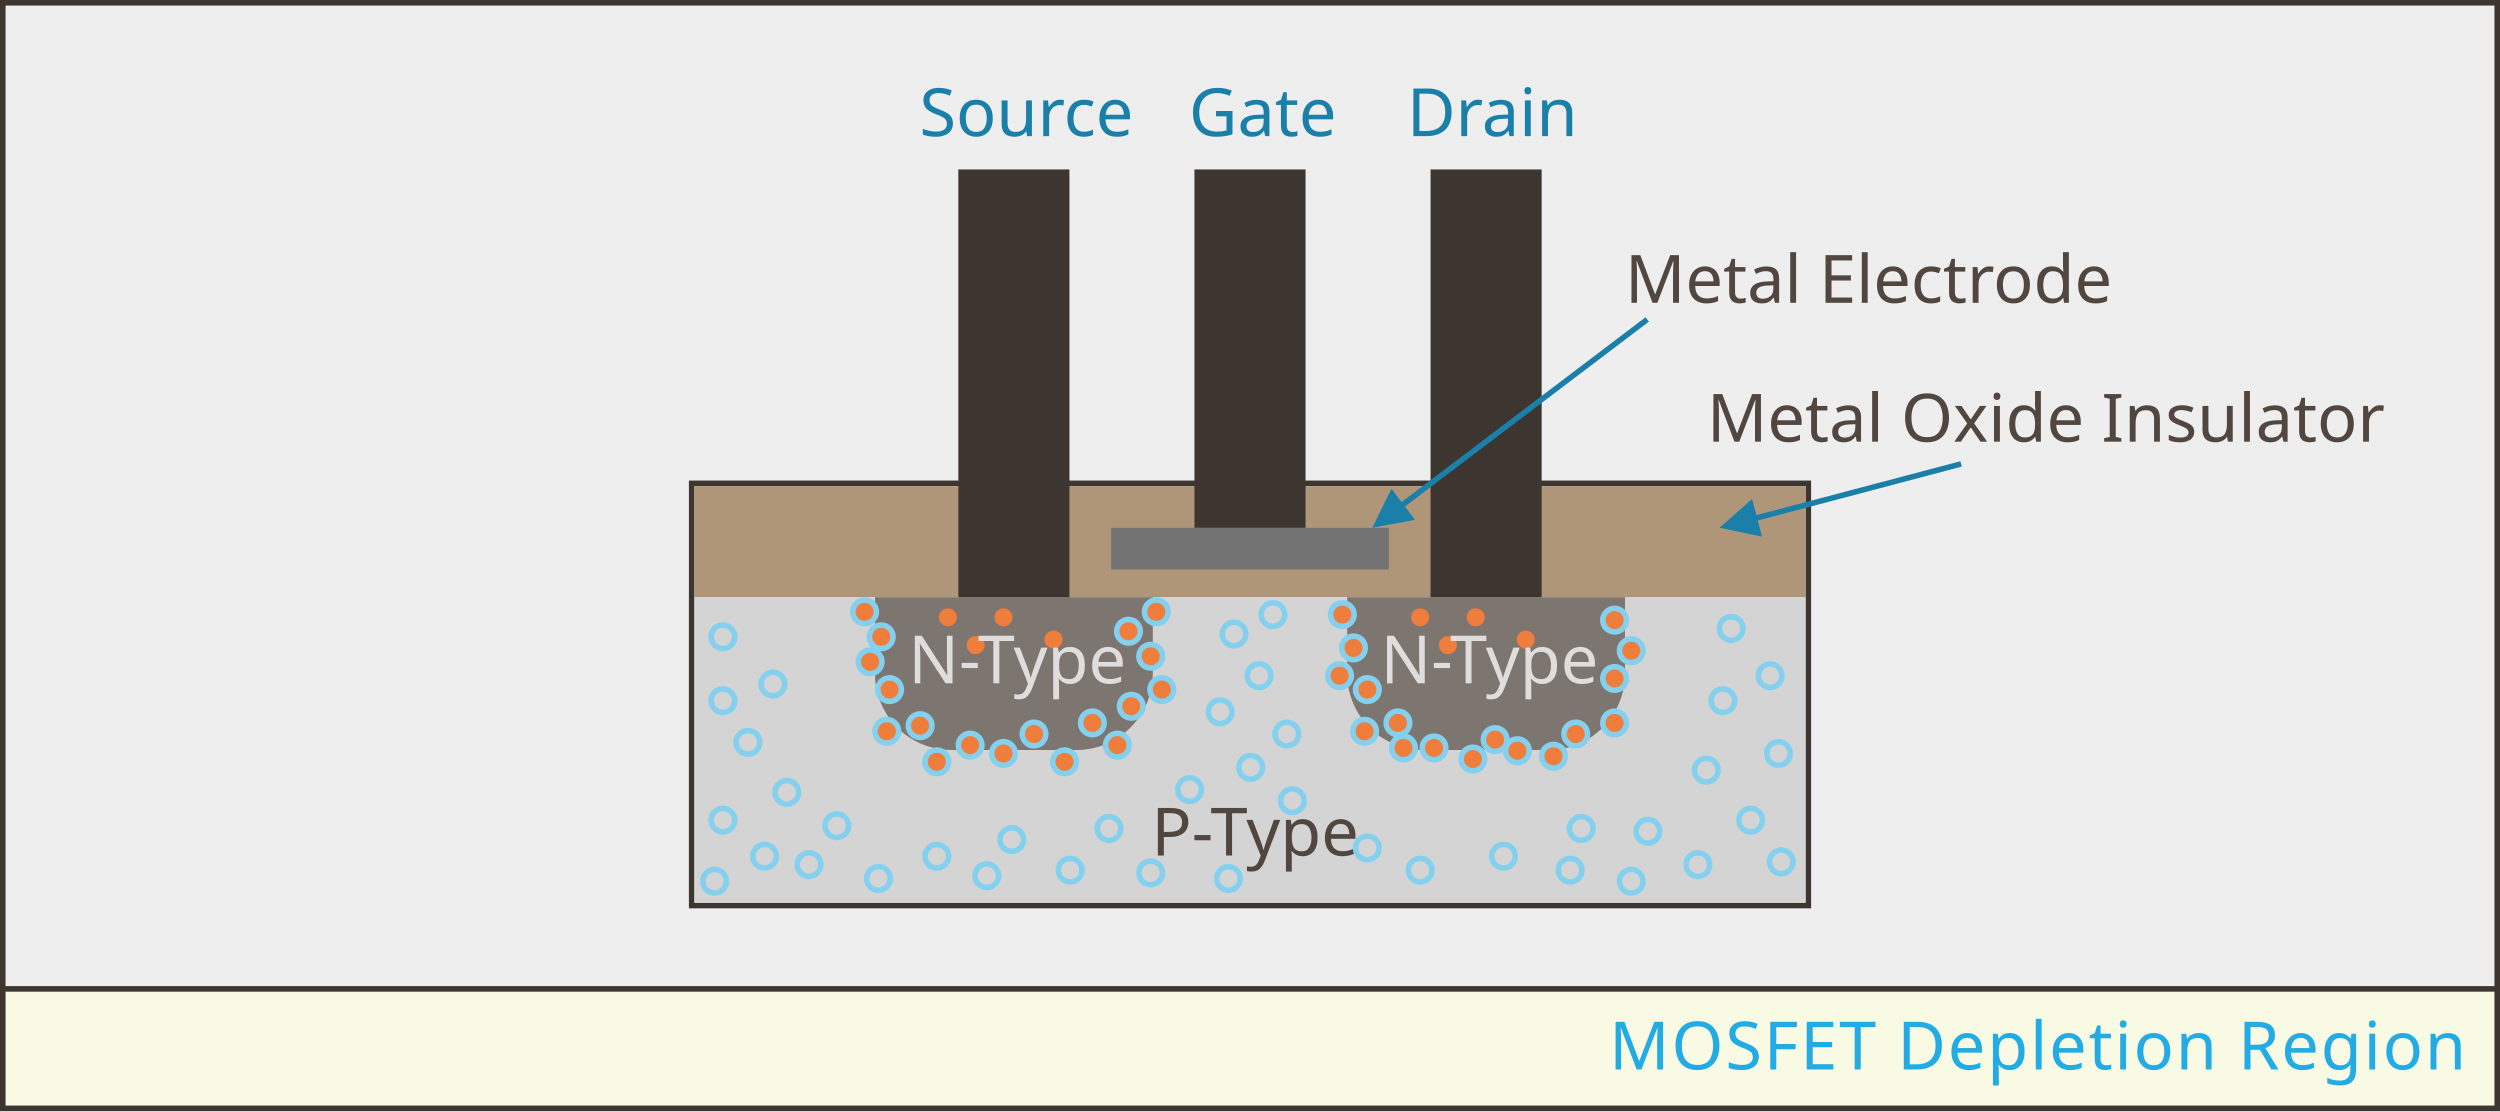
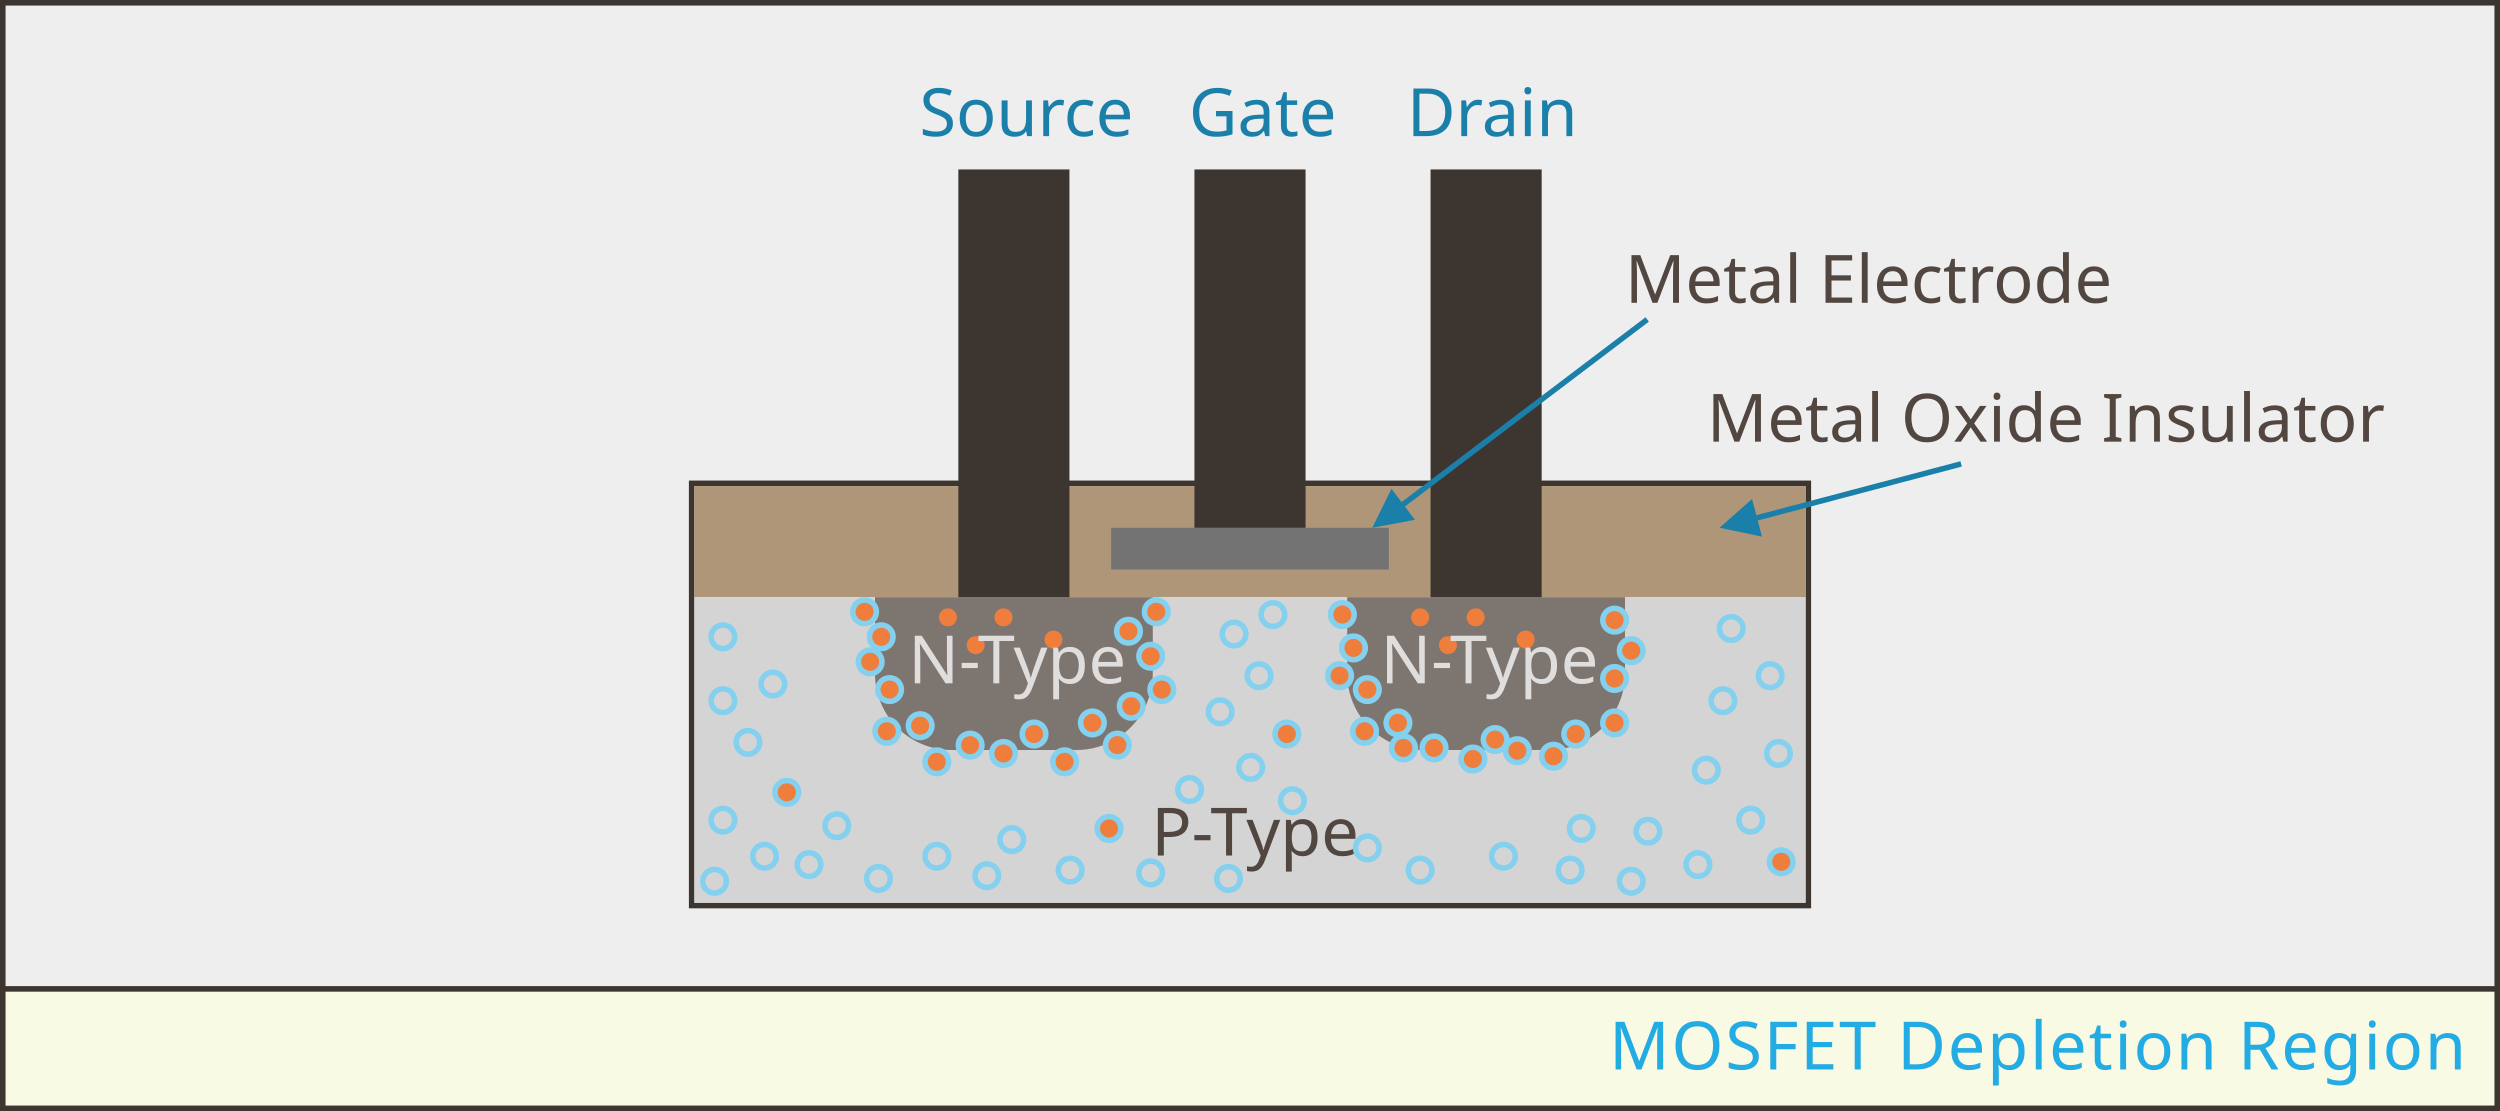
<svg xmlns="http://www.w3.org/2000/svg" width="900px" height="400px" viewBox="0 0 900 400" version="1.1">
  <g id="MOSFET_Depletion_Region" stroke="none" stroke-width="1" fill="none" fill-rule="evenodd">
    <g id="Illustration_Frame">
      <rect id="Rectangle" stroke="#3D3530" stroke-width="2" fill="#EEEEEE" fill-rule="evenodd" x="1" y="1" width="898" height="398" />
      <rect id="Rectangle-Copy" stroke="#3D3530" stroke-width="2" fill="#F8FAE4" fill-rule="evenodd" x="1" y="356" width="898" height="43" />
      <text id="Illustration-Title" font-family="Wavehaus-66Book, Wavehaus" font-size="24" font-weight="300" letter-spacing="0.667" fill="#23ABE3">
        <tspan x="579.283" y="385">MOSFET Depletion Region</tspan>
      </text>
    </g>
    <g id="MOSFET" transform="translate(250, 32)">
      <rect id="Border" stroke="#3D3530" stroke-width="2" x="-1" y="142" width="402" height="152" />
      <rect id="Insulator" fill="#B09679" x="0" y="143" width="400" height="40" />
      <rect id="Rectangle-Copy" fill="#737373" x="150" y="158" width="100" height="15" />
      <g id="P-Type" transform="translate(0, 183)">
        <rect id="Rectangle" fill="#D4D4D4" x="0" y="0" width="400" height="110" />
        <text font-family="MrsEavesOT-Roman, Mrs Eaves OT" font-size="24" font-weight="normal" line-spacing="20" fill="#524740">
          <tspan x="164.5" y="93">P-Type</tspan>
        </text>
      </g>
      <g id="Drain-Channel" transform="translate(235, 183)">
        <path d="M0,0 L100,0 L100,27.5 C100,42.688 87.688,55 72.5,55 L27.5,55 C12.312,55 5.41268649e-15,42.688 0,27.5 L0,0 L0,0 Z" id="Rectangle-Copy-5" fill="#7D7570" />
        <g id="Electrons" transform="translate(23, 4)" fill="#EF7D3B">
          <circle id="Oval-Copy-57" cx="13.25" cy="13.25" r="3.25" />
          <circle id="Oval-Copy-58" cx="3.25" cy="3.25" r="3.25" />
          <circle id="Oval-Copy-59" cx="23.25" cy="3.25" r="3.25" />
          <circle id="Oval-Copy-60" cx="41.25" cy="11.25" r="3.25" />
        </g>
        <text id="N-Type-Copy" font-family="MrsEavesOT-Roman, Mrs Eaves OT" font-size="24" font-weight="normal" line-spacing="20" fill="#E0DEDD">
          <tspan x="12" y="31">N-Type</tspan>
        </text>
      </g>
      <g id="Source-Channel" transform="translate(65, 183)">
        <path d="M0,0 L100,0 L100,27.5 C100,42.688 87.688,55 72.5,55 L27.5,55 C12.312,55 5.41268649e-15,42.688 0,27.5 L0,0 L0,0 Z" id="Rectangle-Copy-5" fill="#7D7570" />
        <g id="Electrons" transform="translate(23, 4)" fill="#EF7D3B">
          <circle id="Oval-Copy-57" cx="13.25" cy="13.25" r="3.25" />
          <circle id="Oval-Copy-58" cx="3.25" cy="3.25" r="3.25" />
          <circle id="Oval-Copy-59" cx="23.25" cy="3.25" r="3.25" />
          <circle id="Oval-Copy-60" cx="41.25" cy="11.25" r="3.25" />
        </g>
        <text id="N-Type-Copy" font-family="MrsEavesOT-Roman, Mrs Eaves OT" font-size="24" font-weight="normal" line-spacing="20" fill="#E0DEDD">
          <tspan x="12" y="31">N-Type</tspan>
        </text>
      </g>
      <g id="Holes" transform="translate(4, 185)" stroke="#84D0EF" stroke-width="2">
        <circle id="Oval-Copy-145" cx="47.25" cy="80.25" r="4.25" />
        <circle id="Oval-Copy-146" cx="21.25" cy="91.25" r="4.25" />
        <circle id="Oval-Copy-147" cx="3.25" cy="100.25" r="4.25" />
        <circle id="Oval-Copy-92" cx="24.25" cy="29.25" r="4.25" />
        <circle id="Oval-Copy-95" cx="6.25" cy="78.25" r="4.25" />
-         <circle id="Oval-Copy-96" cx="29.25" cy="68.25" r="4.25" />
+         <circle id="Oval-Copy-96" fill="#EF7D3B" cx="29.25" cy="68.25" r="4.25" />
        <circle id="Oval-Copy-97" cx="37.25" cy="94.25" r="4.25" />
        <circle id="Oval-Copy-98" cx="62.25" cy="99.25" r="4.25" />
        <circle id="Oval-Copy-142" cx="83.25" cy="91.25" r="4.25" />
        <circle id="Oval-Copy-143" cx="101.25" cy="98.25" r="4.25" />
        <circle id="Oval-Copy-169" fill="#EF7D3B" cx="95.25" cy="51.25" r="4.25" />
        <circle id="Oval-Copy-170" fill="#EF7D3B" cx="83.25" cy="57.25" r="4.25" />
        <circle id="Oval-Copy-171" fill="#EF7D3B" cx="77.25" cy="44.25" r="4.25" />
        <circle id="Oval-Copy-172" fill="#EF7D3B" cx="65.25" cy="46.25" r="4.25" />
        <circle id="Oval-Copy-173" fill="#EF7D3B" cx="66.25" cy="31.25" r="4.25" />
        <circle id="Oval-Copy-174" fill="#EF7D3B" cx="59.25" cy="21.25" r="4.25" />
        <circle id="Oval-Copy-175" fill="#EF7D3B" cx="63.25" cy="12.25" r="4.25" />
        <circle id="Oval-Copy-176" fill="#EF7D3B" cx="57.25" cy="3.25" r="4.25" />
        <circle id="Oval-Copy-100" cx="110.25" cy="85.25" r="4.25" />
        <circle id="Oval-Copy-101" cx="131.25" cy="96.25" r="4.25" />
        <circle id="Oval-Copy-102" fill="#EF7D3B" cx="139.25" cy="43.25" r="4.25" />
        <circle id="Oval-Copy-166" fill="#EF7D3B" cx="129.25" cy="57.25" r="4.25" />
        <circle id="Oval-Copy-103" fill="#EF7D3B" cx="153.25" cy="37.25" r="4.25" />
        <circle id="Oval-Copy-104" fill="#EF7D3B" cx="148.25" cy="51.25" r="4.25" />
        <circle id="Oval-Copy-105" cx="188.25" cy="99.25" r="4.25" />
        <circle id="Oval-Copy-106" cx="185.25" cy="39.25" r="4.25" />
        <circle id="Oval-Copy-107" cx="196.25" cy="59.25" r="4.25" />
        <circle id="Oval-Copy-140" cx="160.25" cy="97.25" r="4.25" />
        <circle id="Oval-Copy-141" cx="174.25" cy="67.25" r="4.25" />
        <circle id="Oval-Copy-108" cx="199.25" cy="26.25" r="4.25" />
        <circle id="Oval-Copy-112" cx="190.25" cy="11.25" r="4.25" />
-         <circle id="Oval-Copy-109" cx="209.25" cy="47.25" r="4.25" />
+         <circle id="Oval-Copy-109" fill="#EF7D3B" cx="209.25" cy="47.25" r="4.25" />
        <circle id="Oval-Copy-110" fill="#EF7D3B" cx="160.25" cy="19.25" r="4.25" />
        <circle id="Oval-Copy-167" fill="#EF7D3B" cx="118.25" cy="47.25" r="4.25" />
        <circle id="Oval-Copy-168" fill="#EF7D3B" cx="107.25" cy="54.25" r="4.25" />
        <circle id="Oval-Copy-151" fill="#EF7D3B" cx="164.25" cy="31.25" r="4.25" />
        <circle id="Oval-Copy-111" fill="#EF7D3B" cx="152.25" cy="10.25" r="4.25" />
        <circle id="Oval-Copy-152" fill="#EF7D3B" cx="162.25" cy="3.25" r="4.25" />
        <circle id="Oval-Copy-153" fill="#EF7D3B" cx="229.25" cy="4.25" r="4.25" />
        <circle id="Oval-Copy-177" fill="#EF7D3B" cx="233.25" cy="16.25" r="4.25" />
        <circle id="Oval-Copy-178" fill="#EF7D3B" cx="228.25" cy="26.25" r="4.25" />
        <circle id="Oval-Copy-179" fill="#EF7D3B" cx="238.25" cy="31.25" r="4.25" />
        <circle id="Oval-Copy-180" fill="#EF7D3B" cx="237.25" cy="46.25" r="4.25" />
        <circle id="Oval-Copy-181" fill="#EF7D3B" cx="249.25" cy="43.25" r="4.25" />
        <circle id="Oval-Copy-182" fill="#EF7D3B" cx="251.25" cy="52.25" r="4.25" />
        <circle id="Oval-Copy-183" fill="#EF7D3B" cx="262.25" cy="52.25" r="4.25" />
        <circle id="Oval-Copy-184" fill="#EF7D3B" cx="276.25" cy="56.25" r="4.25" />
        <circle id="Oval-Copy-185" fill="#EF7D3B" cx="284.25" cy="49.25" r="4.25" />
        <circle id="Oval-Copy-186" fill="#EF7D3B" cx="292.25" cy="53.25" r="4.25" />
        <circle id="Oval-Copy-187" fill="#EF7D3B" cx="305.25" cy="55.25" r="4.25" />
        <circle id="Oval-Copy-188" fill="#EF7D3B" cx="313.25" cy="47.25" r="4.25" />
        <circle id="Oval-Copy-189" fill="#EF7D3B" cx="327.25" cy="43.25" r="4.25" />
        <circle id="Oval-Copy-190" fill="#EF7D3B" cx="327.25" cy="27.25" r="4.25" />
        <circle id="Oval-Copy-191" fill="#EF7D3B" cx="333.25" cy="17.25" r="4.25" />
        <circle id="Oval-Copy-192" fill="#EF7D3B" cx="327.25" cy="6.25" r="4.25" />
        <circle id="Oval-Copy-115" cx="211.25" cy="71.25" r="4.25" />
-         <circle id="Oval-Copy-116" cx="145.25" cy="81.25" r="4.25" />
+         <circle id="Oval-Copy-116" fill="#EF7D3B" cx="145.25" cy="81.25" r="4.25" />
        <circle id="Oval-Copy-119" cx="238.25" cy="88.25" r="4.25" />
        <circle id="Oval-Copy-120" cx="257.25" cy="96.25" r="4.25" />
        <circle id="Oval-Copy-123" cx="287.25" cy="91.25" r="4.25" />
        <circle id="Oval-Copy-125" cx="311.25" cy="96.25" r="4.25" />
        <circle id="Oval-Copy-127" cx="339.25" cy="82.25" r="4.25" />
        <circle id="Oval-Copy-130" cx="366.25" cy="35.25" r="4.25" />
        <circle id="Oval-Copy-133" cx="369.25" cy="9.25" r="4.25" />
        <circle id="Oval-Copy-134" cx="386.25" cy="54.25" r="4.25" />
        <circle id="Oval-Copy-135" cx="383.25" cy="26.25" r="4.25" />
        <circle id="Oval-Copy-136" cx="360.25" cy="60.25" r="4.25" />
        <circle id="Oval-Copy-137" cx="376.25" cy="78.25" r="4.25" />
        <circle id="Oval-Copy-138" cx="357.25" cy="94.25" r="4.25" />
-         <circle id="Oval-Copy-139" cx="387.25" cy="93.25" r="4.25" />
+         <circle id="Oval-Copy-139" fill="#EF7D3B" cx="387.25" cy="93.25" r="4.25" />
        <circle id="Oval-Copy-131" cx="204.25" cy="4.25" r="4.25" />
        <circle id="Oval-Copy-93" cx="15.25" cy="50.25" r="4.25" />
        <circle id="Oval-Copy-149" cx="315.25" cy="81.25" r="4.25" />
        <circle id="Oval-Copy-150" cx="333.25" cy="100.25" r="4.25" />
        <circle id="Oval-Copy-148" cx="6.25" cy="35.25" r="4.25" />
        <circle id="Oval-Copy-94" cx="6.25" cy="12.25" r="4.25" />
      </g>
      <rect id="Rectangle" fill="#3D3530" x="265" y="29" width="40" height="154" />
      <rect id="Rectangle-Copy-2" fill="#3D3530" x="95" y="29" width="40" height="154" />
      <g id="Gate" transform="translate(180, 29)" fill="#3D3530">
        <rect id="Rectangle-Copy-4" x="0" y="0" width="40" height="129" />
      </g>
      <path id="Path-4-Copy" d="M455.744,134.033 L456.256,135.967 L382.79,155.388 L384.324,161.189 L369,158 L380.746,147.654 L382.279,153.455 L455.744,134.033 Z" fill="#1A80AA" fill-rule="nonzero" />
      <text id="Metal-Oxide-Insulato" font-family="MrsEavesOT-Roman, Mrs Eaves OT" font-size="24" font-weight="normal" line-spacing="20" fill="#524740">
        <tspan x="364.5" y="127">Metal Oxide Insulator</tspan>
      </text>
      <path id="Path-4" d="M342.396,82.203 L343.604,83.797 L255.763,150.342 L259.386,155.126 L244,158 L250.932,143.966 L254.555,148.748 L342.396,82.203 Z" fill="#1A80AA" fill-rule="nonzero" />
      <text id="Metal-Electrode" font-family="MrsEavesOT-Roman, Mrs Eaves OT" font-size="24" font-weight="normal" line-spacing="20" fill="#524740">
        <tspan x="335" y="77">Metal Electrode</tspan>
      </text>
      <text id="Drain" font-family="MrsEavesOT-Roman, Mrs Eaves OT" font-size="24" font-weight="normal" line-spacing="20" fill="#1A80AA">
        <tspan x="256.5" y="17">Drain</tspan>
      </text>
      <text id="Gate" font-family="MrsEavesOT-Roman, Mrs Eaves OT" font-size="24" font-weight="normal" line-spacing="20" fill="#1A80AA">
        <tspan x="178" y="17">Gate</tspan>
      </text>
      <text id="Source" font-family="MrsEavesOT-Roman, Mrs Eaves OT" font-size="24" font-weight="normal" line-spacing="20" fill="#1A80AA">
        <tspan x="81" y="17">Source</tspan>
      </text>
    </g>
  </g>
</svg>
